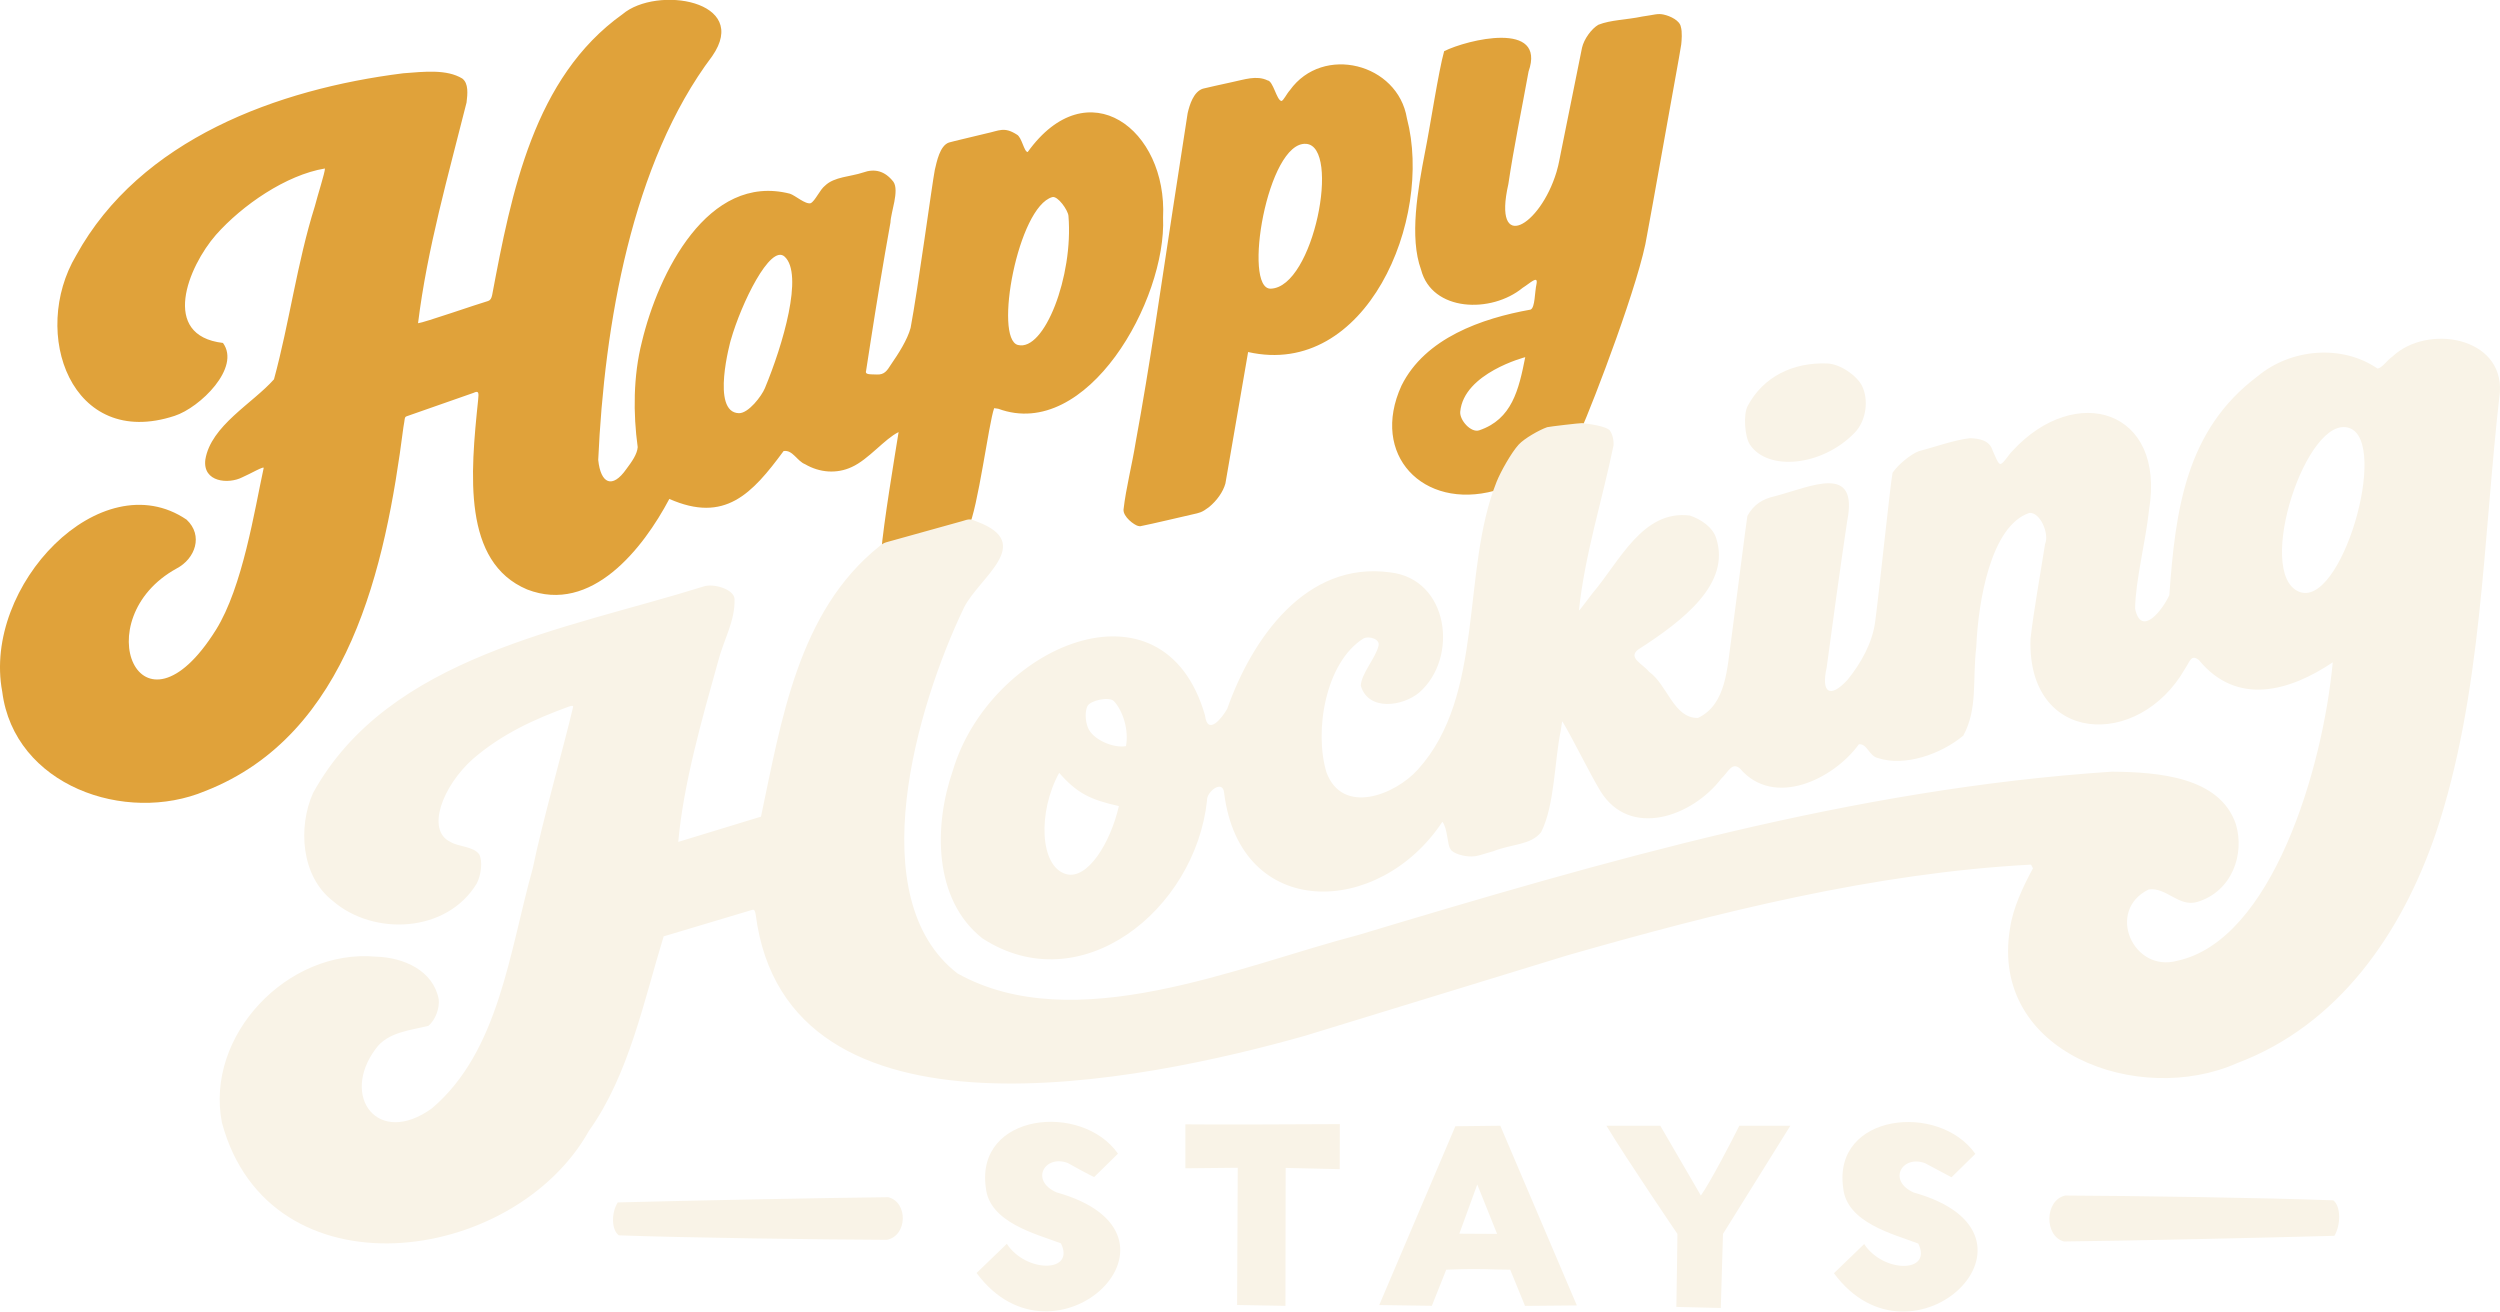
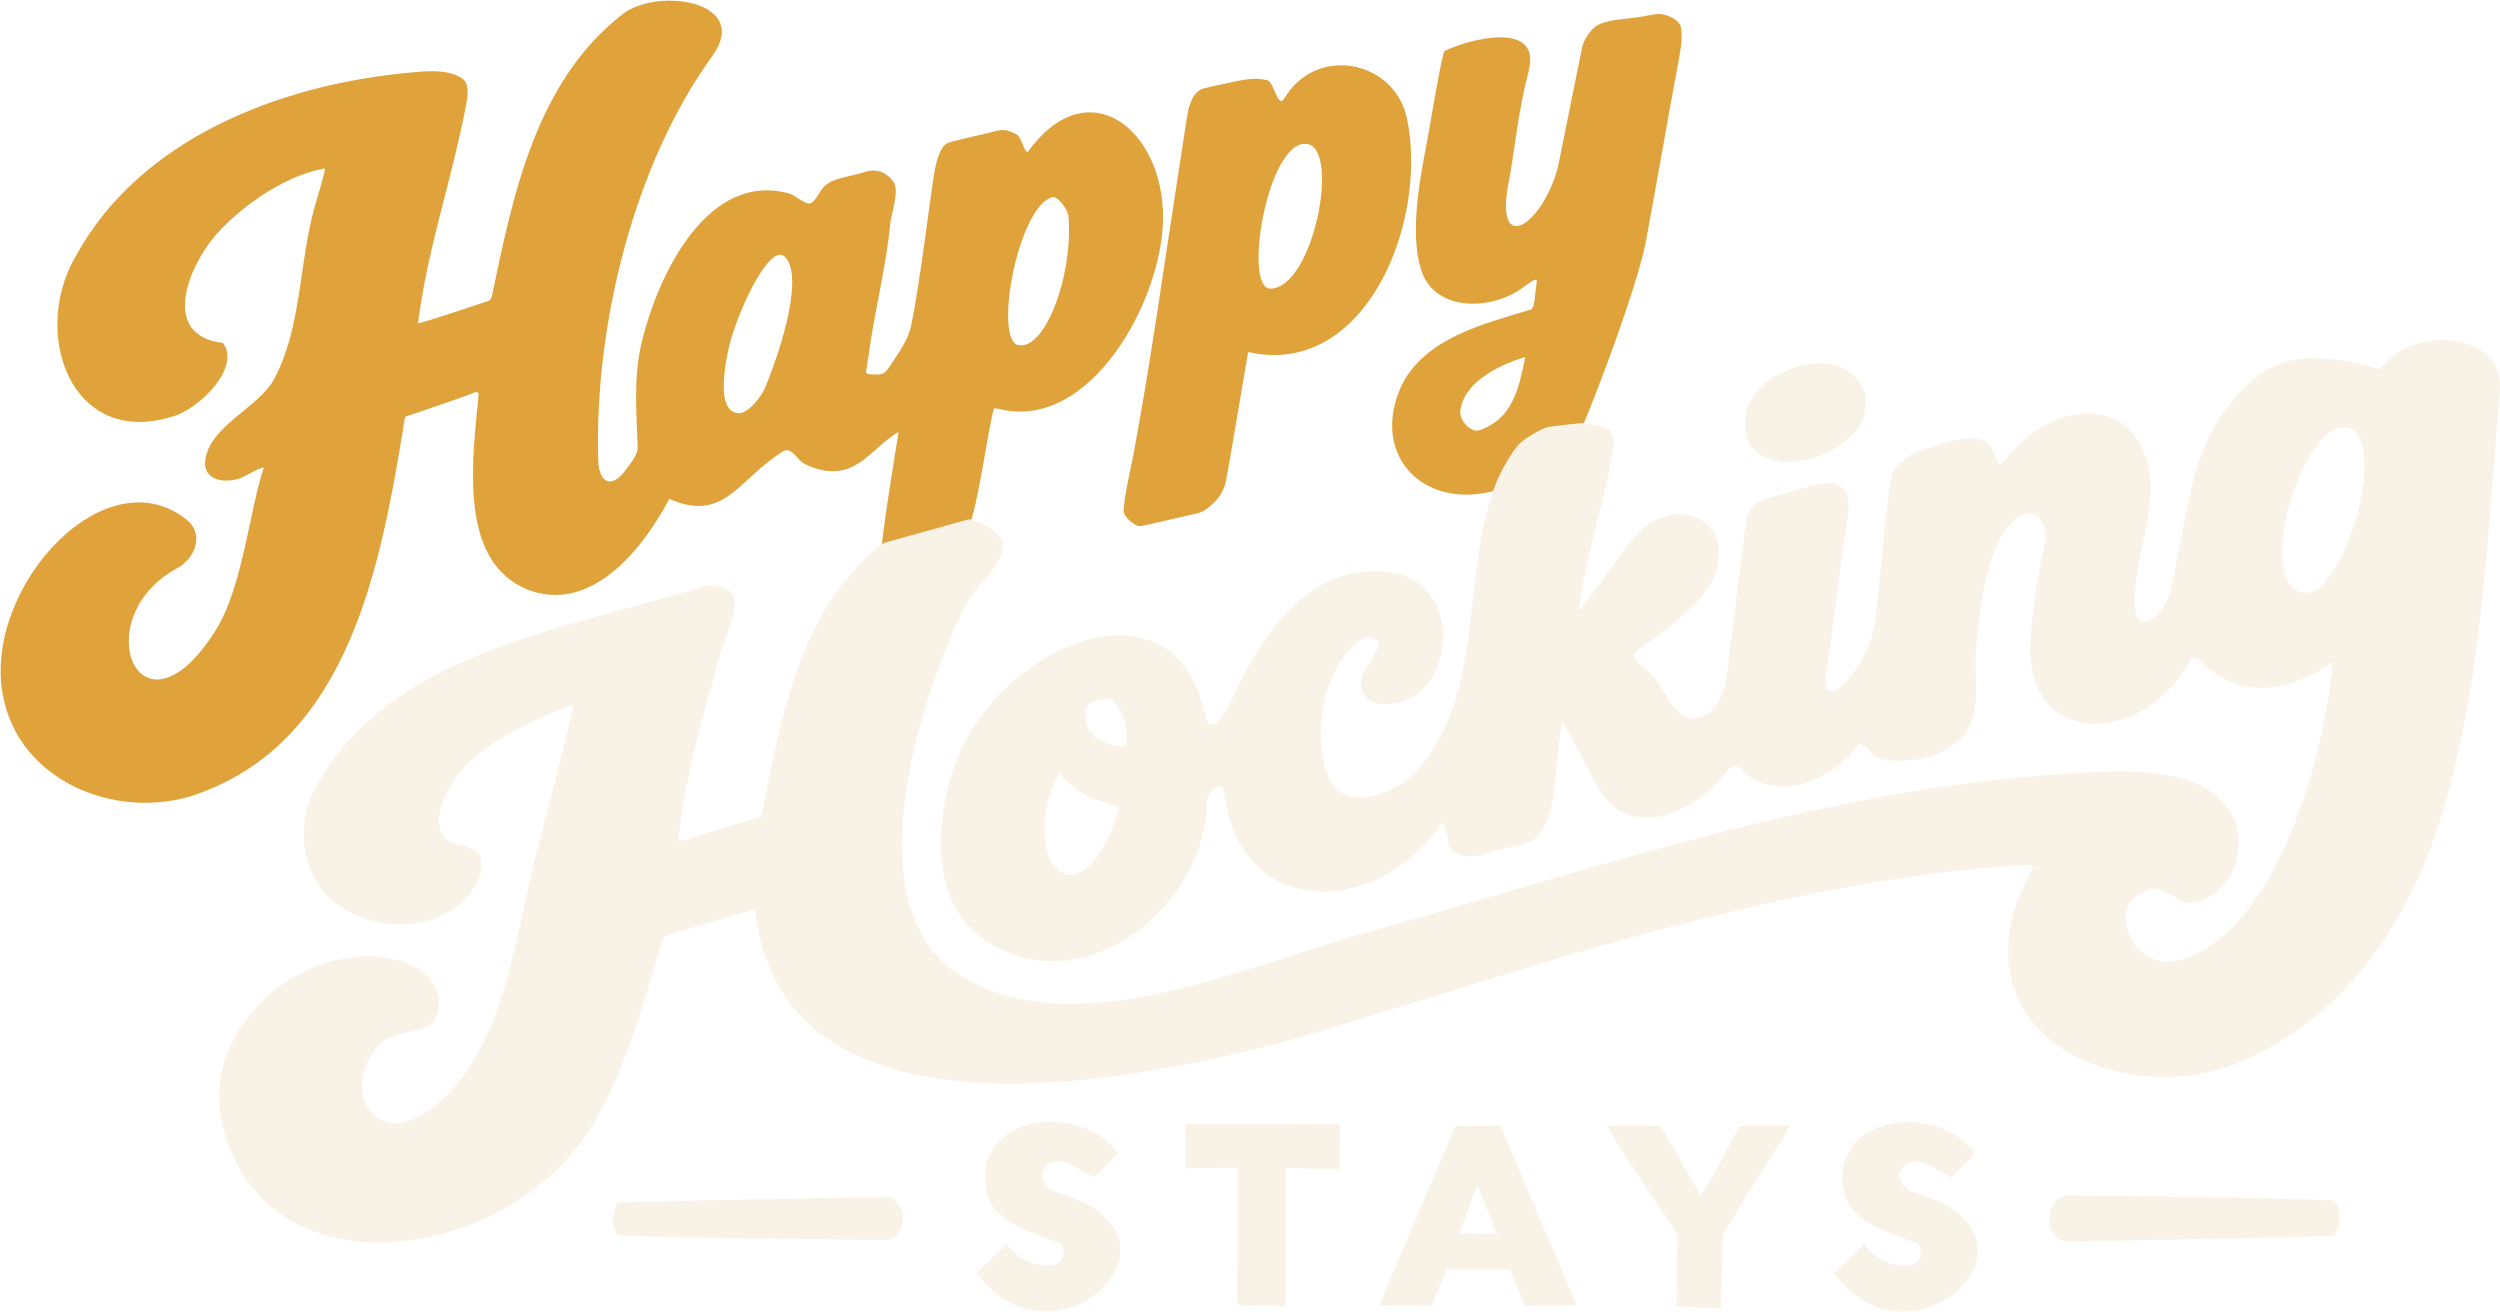
<svg xmlns="http://www.w3.org/2000/svg" id="Layer_2" data-name="Layer 2" viewBox="0 0 468.01 245.54">
  <defs>
    <style>
      .cls-1 {
        fill: #F9F3E7;
      }

      .cls-2 {
        fill: #F9F3E7;
      }

      .cls-3 {
        fill: #e0a23a;
      }
    </style>
  </defs>
  <g id="Layer_1-2" data-name="Layer 1">
    <g>
      <line class="cls-1" x1="181.62" y1="97.12" x2="165.29" y2="101.67" />
-       <path class="cls-3" d="M164.96,103.37c.41-5.23,2.6-18.34,3.26-22.48-2.62,1.27-5.62,5.12-8.77,6.54-2.82,1.32-6.04,1.05-8.72-.52-1.55-.61-2.34-2.75-4.04-2.47-5.91,8.02-11,13.54-21.39,8.96-4.9,9.27-14.56,21.63-26.62,16.95-12.13-5.12-10.62-21.6-9.17-35.5.15-1.41.1-1.76-.88-1.3-2.82.99-11.49,4.01-12.53,4.39-.43.15-.29.59-.58,2.03-3.37,26.18-10.16,57.59-37.09,68.11-14.96,6.28-35.79-1.03-38.01-18.59-3.76-19.87,18.5-43.07,34.51-32.21,3.18,2.98,1.61,7.32-1.86,9.14-17.18,9.44-6.82,34.14,7.35,11.5,5.01-8.01,7.24-22.48,8.93-30.26.28-.59-2.63,1.12-3.99,1.69-2.55,1.32-7.45.95-6.92-3.31,1.03-6.35,8.88-10.54,12.85-15.03,2.89-10.6,4.32-21.81,7.65-32.4.54-2.13,1.9-6.29,1.89-7.07-7.25,1.2-15.48,6.86-20.41,12.43-5.2,5.96-10.46,18.85,1.32,20.23,3.38,4.62-4.29,12.1-9.05,13.65-19.38,6.38-27.06-15.53-18.44-30.02,11.99-21.8,37.79-31.17,61.22-34.11,3.99-.31,8.15-.79,11.07.98,1.21.92.99,2.9.8,4.49-3.43,13.68-7.36,27.35-9.08,41.32,1.06-.09,11.02-3.56,13.14-4.17.41-.16.59-.47.73-1.09,3.62-19.22,7.81-40.75,24.41-52.59,6.38-5.41,24.03-2.59,16.79,7.85-15.09,20-20.2,50.41-21.34,75.59.46,4.44,2.62,5.47,5.25,1.73,1.03-1.38,2.05-2.8,2.14-4.13-.86-6.24-.84-13.31.78-19.68,3.06-12.84,12.36-31.68,27.71-27.76,1.01.32,2.9,2.05,3.9,1.78.87-.46,1.69-2.52,2.7-3.3,1.71-1.66,4.78-1.66,7.08-2.44,2.22-.8,4.12-.29,5.7,1.73,1.15,1.67-.5,5.74-.55,7.61-1.45,8.08-2.56,14.87-3.75,22.51-.34,2.22-.67,4.34-.81,5.24-.26.76.58.67,2.02.72,1.38.06,1.89-.68,2.65-1.89,1.38-2,3.06-4.61,3.66-6.84,1.35-7.12,4.05-27.16,4.53-29.58.37-1.54.94-4.54,2.65-5.12.89-.26,4.31-1.04,6.98-1.7,2.45-.51,3.33-1.31,5.72.21.94.47,1.35,3.26,2.04,3.27,11.21-15.59,26.17-4.26,25.34,12.27.67,15.42-14.21,41.94-30.85,35.79-.19-.03-.58-.08-.77-.11-1.02,2.81-3.03,18.79-4.83,22.38M200.02,40.42c-.09-1.09-2.02-3.81-3.03-3.52-6.43,1.84-10.98,26.51-6.43,27.68,4.94,1.27,10.4-12.87,9.46-24.15ZM136.81,63.64s-3.82,13.59,1.52,13.71c1.78.04,4.25-3.2,4.86-4.68,3.35-8.03,7.3-21.39,3.68-24.64-2.67-2.39-8.12,8.8-10.05,15.6M279.79,91.87c-13.39,3.62-23.35-6.71-17.43-19.67,4.42-8.93,15.06-12.61,24.17-14.24.86-.38.75-3.22,1.12-4.85.3-1.64-1.2-.1-2.6.77-5.88,4.84-16.98,4.49-19.02-3.39-2.21-6.04-.63-14.95.75-22.08.93-4.59,2.52-15.11,3.57-18.83,4.3-2.15,19.18-5.8,15.8,3.82-1.36,7.52-2.73,13.99-3.78,21.06-2.97,13.09,5.94,7.96,9.02-2.28.53-1.86.5-2.2.84-3.76,1.06-5.27,3.52-17.45,3.93-19.48.37-1.63,1.77-3.55,3.05-4.3,2.33-.93,5.25-.92,8.2-1.54,2.26-.31,2.88-.62,4-.38,1.31.28,3.06,1.14,3.25,2.3.29.93.15,2.61.07,3.32-.59,3.61-1.13,6.32-1.9,10.71-1.55,8.51-3.01,16.99-4.5,24.98-1.25,8.28-9.95,31.04-12.54,36.86M285.54,66.86s-11.52,2.98-12.18,10.22c-.14,1.58,2.02,3.99,3.55,3.48,6.14-2.07,7.41-7.57,8.62-13.69ZM213.08,98.47c-.75-.18-2.85-1.72-2.75-3.09.46-4.04,1.62-8.48,2.27-12.58,2.7-14.67,4.72-29.05,6.99-43.83,1.11-7.19,2.56-16.66,2.74-17.77.37-1.6,1.11-4.03,2.86-4.6.85-.23,3.25-.73,5.51-1.24,2.19-.45,4.53-1.31,6.59-.31,1.07.11,1.68,3.7,2.6,3.86.39-.08.94-1.3,1.59-2.03,6.17-8.59,20.21-5.03,21.9,5.27,4.98,18.95-7.63,48.75-29.73,43.75-.96,5.55-3.87,22.53-4.25,24.62-.45,1.59-1.59,3.19-3.08,4.42-1.36,1.03-1.78,1.06-3.05,1.35-2.33.52-7.35,1.74-9.85,2.23l-.34-.06ZM244.52,26.93c-7.27-.55-11.94,27.28-6.63,27.11,8.05-.25,13.14-26.62,6.63-27.11Z" />
-       <path class="cls-1" d="M348.58,72.24c-.96-1.91-4.06-4.11-6.54-4.2-6.35-.23-11.94,2.44-14.87,7.97-.84,1.58-.56,5.7.41,7.2,3.29,5.03,13.46,4.15,19.61-2.19,2.27-2.34,2.63-6.3,1.39-8.77Z" />
-       <path class="cls-1" d="M301.38,80.63c.44.54.75,1.72.68,2.74-2.08,10.15-5.38,20.43-6.48,30.92.23-.1,1.28-1.63,2.57-3.26,5.06-5.95,9.35-15.62,18.2-14.52,1.99.66,4.3,2.15,4.94,4.29,2.7,8.43-6,15.27-14.62,20.8-1.99,1.56.85,2.66,2.04,4.16,3.41,2.38,4.61,8.75,9.16,8.64,5.39-2.55,5.45-9.54,6.25-14.88,1.04-7.93,2.79-21.73,3-22.94,1.2-2.15,2.81-3.17,5.23-3.71,6.73-1.77,15.64-6.21,13.44,4.73-1.29,8.68-2.7,18.85-3.83,27.36-1.07,4.76.62,5.88,3.92,2.29,2.45-3.02,4.64-6.87,5.16-10.85.81-6.13,2.78-25.32,3.25-27.88,1.03-1.57,3.52-3.55,4.91-4.05,2.68-.69,6.66-2.12,9.59-2.44,1.64.07,3.67.32,4.25,2.35.52,1.08,1.03,2.61,1.49,2.47.56-.11,1.42-1.66,2.26-2.49,11.78-12.76,28.68-7.73,25.51,11.14-.59,5.72-2.54,13.18-2.6,18.44,1.13,5.46,5.19.19,6.41-2.54,1.14-16,3.1-30.9,16.52-40.96,6.27-5.22,15.83-5.99,22.44-1.45.88-.08,1.78-1.55,2.8-2.24,6.51-6.14,20.77-3.74,20.12,6.66-3.2,27.68-3.27,56.53-12,82.59-6.39,18.71-18.18,35.89-37.24,43.04-18.33,8.13-46.33-1.91-42.47-25.23.54-3.82,2.49-7.93,4.3-11.26-.09-.17-.27-.52-.37-.69-29.37,1.56-58.59,8.91-86.84,17-14.08,4.33-35.06,10.74-49.09,15.05-30.19,8.52-96.97,22.5-102.81-22.68-.11-.7-.25-.99-.61-.91-2.23.67-14.4,4.3-16.62,4.97-3.68,11.95-6.48,25.9-13.97,36.38-14.16,25.34-59.86,31.34-68.72-1.49-3.21-16.33,12.3-32.59,28.8-31.09,5.31.14,10.79,2.66,11.78,7.99.18,1.65-.58,3.8-1.91,4.95-3.25.85-7.66,1.14-9.9,4.33-6.66,8.91.44,18.43,10.53,11.13,12.59-10.67,14.51-29.35,18.88-44.91,1.74-8.53,5.99-23.47,7.55-30.21.05-.29-.19-.29-.77-.1-6.5,2.37-12.52,5.11-17.96,9.79-5.71,5.08-8.83,13.33-4.25,15.54,1.55.95,4.33.82,5.41,2.34.67,1.25.38,3.82-.46,5.45-5.6,9.28-19.33,9.88-26.95,3.26-5.97-4.62-6.53-13.85-3.7-20.19,14.14-25.68,47.45-30.62,73.18-38.69,1.78-.58,5.61.51,5.73,2.35.14,4.14-2.08,7.73-3.11,11.81-3.02,10.8-6.45,22.78-7.43,33.68,2.15-.66,13.34-4.08,15.49-4.73,3.79-17.81,6.91-38.43,22.16-50.61.99-.83,1.26-.71,2.93-1.21,3.32-.93,9.76-2.72,12.57-3.5,1.3-.41,1.47-.48,2.83.11,10.84,4.07.4,10.37-2.48,16.06-8.91,18.54-19.35,54.46-1.23,68.5,21.86,12.19,52.49-1.3,75.01-7.19,46.41-13.93,92.35-27.35,141.1-30.58,8.71.08,20.18.97,23.2,9.79,1.74,5.71-.77,12.64-7.16,14.58-3.47,1.09-5.85-2.81-9.15-2.32-8.06,3.94-2.95,15.64,5.36,13.35,17.72-3.83,27.25-35.92,29.1-55.87-8.03,5.4-17.92,8.27-25.06-.43-1.48-1.15-1.66.26-2.62,1.67-8.66,15.13-29.57,14.16-28.9-5.64.54-4.92,2.05-13.37,2.72-17.73.85-1.94-.91-6.02-2.94-5.84-7.22,2.42-9.58,16.59-9.93,25.06-.75,6.28.32,11.53-2.43,16.63-4.2,3.5-11,5.85-15.97,4.2-1.65-.33-2.04-2.75-3.58-2.58-4.69,6.49-15.87,12.02-22.26,4.54-1.5-1.3-2.19.67-3.49,1.88-5.45,7.13-17.13,11.31-22.65,2.32-2.05-3.39-5.12-9.73-7.1-13.01-.09,0-.14.62-.3,1.65-1.19,5.63-1.13,14.04-3.69,19.08-1.98,2.45-5.33,2.14-8.97,3.57-2.24.61-2.8.95-4.01.97-1.35.06-3.62-.55-3.99-1.39-.61-.75-.5-3.82-1.51-5.1-11.82,17.9-37.88,18.62-40.86-5.42-.24-2.61-3.34-.17-3.2,1.44-2.21,20.5-23.66,37.77-42.07,25.79-9.16-7.25-9.1-21.06-5.52-31.39,6.92-23.23,39.4-37.46,47.21-10.35.48,3.95,3.22.47,4.16-1.22,4.66-13.21,14.78-27.69,30.48-25.54,11.01,1.22,12.91,15.99,5.46,22.5-3.09,2.59-9.51,3.53-10.93-1.27.05-2.22,2.75-5.17,3.29-7.4.46-1.29-1.68-2.02-2.82-1.44-7.11,4.5-9.23,17.35-6.9,25.05,3,8.08,12.82,4.25,17.12-.54,12.62-13.95,8.04-37.16,14.73-53.86.75-1.88,2.77-5.48,4.14-6.97,1.06-1.15,3.86-2.74,5.33-3.25.3-.1,6.21-.79,6.53-.76.96.11,4.52.51,5.25,1.43ZM439.84,80.14c-7.97-2.86-17.8,27.11-9.48,30.62,7.91,3.33,16.99-27.93,9.48-30.62ZM210.79,139.67c.56-3.03-.58-6.6-2.25-8.4-.86-.93-4.47-.16-4.98.94-.42.91-.46,2.61.11,4.02.88,2.19,4.7,3.88,7.12,3.45ZM209.46,150.9c-5.35-1.19-7.82-2.39-11.18-6.22-4.02,7.31-3.66,17.53,1.28,18.95,4.01,1.15,8.32-5.82,9.9-12.73Z" />
+       <path class="cls-3" d="M 164.96,103.37 C 165.37,98.14 167.56,85.03 168.22,80.89 C 165.6,82.16 162.6,86.01 159.45,87.43 C 156.63,88.75 153.524,88.268 150.73,86.91 C 149.232,86.182 148.159,83.54 146.69,84.44 C 138.194,89.643 135.69,97.98 125.3,93.4 C 120.4,102.67 110.74,115.03 98.68,110.35 C 86.55,105.23 88.06,88.75 89.51,74.85 C 89.66,73.44 89.632,73.14 88.63,73.55 C 85.864,74.681 77.14,77.56 76.1,77.94 C 75.67,78.09 75.759,78.521 75.52,79.97 C 71.227,106.015 65.36,137.56 38.43,148.08 C 23.47,154.36 3.177,146.974 0.42,129.49 C -2.73,109.514 19.82,85.199 34.93,97.28 C 38.334,100.002 36.54,104.6 33.07,106.42 C 15.89,115.86 26.25,140.56 40.42,117.92 C 45.43,109.91 46.781,95.196 49.35,87.66 C 49.561,87.042 46.696,88.726 45.36,89.35 C 42.759,90.566 37.831,90.289 38.44,86.04 C 39.352,79.672 48.442,76.284 51.29,71.01 C 56.51,61.342 55.91,49.29 58.94,38.61 C 59.54,36.496 60.84,32.32 60.83,31.54 C 53.58,32.74 45.35,38.4 40.42,43.97 C 35.22,49.93 29.96,62.82 41.74,64.2 C 45.12,68.82 37.45,76.3 32.69,77.85 C 13.31,84.23 5.63,62.32 14.25,47.83 C 26.24,26.03 51.977,16.105 75.47,13.72 C 79.452,13.316 83.717,12.779 86.54,14.7 C 87.797,15.555 87.63,17.615 87.34,19.19 C 84.783,33.06 79.98,46.54 78.26,60.51 C 79.32,60.42 89.31,57.047 91.4,56.34 C 91.817,56.199 92.001,55.872 92.13,55.25 C 96.095,36.098 100.45,15.184 116.54,2.66 C 123.141,-2.478 140.778,0.217 133.33,10.51 C 118.643,30.808 111.259,60.905 111.99,86.1 C 112.119,90.562 114.61,91.57 117.24,87.83 C 118.27,86.45 119.426,85.032 119.38,83.7 C 119.161,77.405 118.54,70.39 120.16,64.02 C 123.22,51.18 132.637,31.906 147.87,36.26 C 148.889,36.551 150.806,38.419 151.77,38.04 C 152.686,37.68 153.506,35.576 154.47,34.74 C 156.271,33.179 159.25,33.08 161.55,32.3 C 163.77,31.5 165.732,31.963 167.25,34.03 C 168.45,35.664 166.891,39.779 166.7,41.64 C 165.863,49.806 164.14,56.51 162.95,64.15 C 162.61,66.37 162.358,68.506 162.14,69.39 C 161.948,70.17 162.72,70.06 164.16,70.11 C 165.54,70.17 166.024,69.413 166.81,68.22 C 168.147,66.191 169.955,63.631 170.47,61.38 C 172.088,54.316 174.472,34.21 175,31.8 C 175.339,30.253 175.928,27.223 177.65,26.68 C 178.534,26.401 181.948,25.59 184.63,24.98 C 187.07,24.425 187.885,23.795 190.35,25.19 C 191.265,25.708 191.7,28.45 192.39,28.46 C 203.6,12.87 217.786,24.179 217.73,40.73 C 217.678,56.164 204.045,81 186.88,76.52 C 186.694,76.471 186.3,76.44 186.11,76.41 C 185.09,79.22 183.08,95.2 181.28,98.79M 200.02,40.42 C 199.93,39.33 198.0,36.61 196.99,36.9 C 190.56,38.74 186.01,63.41 190.56,64.58 C 195.5,65.85 200.96,51.71 200.02,40.43 L 200.02,40.42ZM 136.81,63.64 C 136.81,63.64 132.99,77.23 138.33,77.35 C 140.11,77.39 142.58,74.15 143.19,72.67 C 146.54,64.64 150.49,51.28 146.87,48.03 C 144.2,45.64 138.75,56.83 136.82,63.63M 279.79,91.87 C 266.4,95.49 256.44,85.16 262.36,72.2 C 266.78,63.27 277.679,60.664 286.53,57.96 C 287.429,57.685 287.315,54.747 287.65,53.11 C 287.985,51.477 286.389,52.919 285.05,53.88 C 278.862,58.32 268.451,58.261 266.03,50.49 C 264.117,44.35 265.4,35.54 266.78,28.41 C 267.71,23.82 269.3,13.3 270.35,9.58 C 274.65,7.43 288.756,3.542 286.15,13.4 C 284.197,20.788 283.687,27.435 282.37,34.46 C 279.897,47.653 288.31,42.42 291.39,32.18 C 291.92,30.32 291.89,29.98 292.23,28.42 C 293.29,23.15 295.75,10.97 296.16,8.94 C 296.53,7.31 297.877,5.292 299.21,4.64 C 301.464,3.538 304.44,3.615 307.41,3.1 C 309.658,2.71 310.29,2.48 311.41,2.72 C 312.72,3 314.389,3.876 314.66,5.02 C 314.884,5.968 314.828,7.632 314.73,8.34 C 314.23,11.964 313.6,14.66 312.83,19.05 C 311.28,27.56 309.82,36.04 308.33,44.03 C 307.08,52.31 298.38,75.07 295.79,80.89M 285.54,66.86 C 285.54,66.86 274.02,69.84 273.36,77.08 C 273.22,78.66 275.38,81.07 276.91,80.56 C 283.05,78.49 284.32,72.99 285.53,66.87 L 285.54,66.86ZM 213.08,98.47 C 212.33,98.29 210.202,96.748 210.33,95.38 C 210.708,91.332 211.95,86.9 212.6,82.8 C 215.3,68.13 217.32,53.75 219.59,38.97 C 220.7,31.78 222.113,22.303 222.33,21.2 C 222.647,19.589 223.426,17.126 225.19,16.6 C 226.034,16.349 228.44,15.87 230.7,15.36 C 232.89,14.91 235.088,14.423 237.29,15.05 C 238.325,15.344 238.956,18.924 239.89,18.91 C 240.288,18.904 240.869,17.643 241.48,16.88 C 248.091,8.624 261.206,11.941 263.38,22.15 C 267.461,41.314 255.75,70.9 233.65,65.9 C 232.69,71.45 229.88,88.451 229.4,90.52 C 229.027,92.13 227.835,93.741 226.32,94.94 C 224.982,95.998 224.54,96 223.27,96.29 C 220.94,96.81 215.92,98.03 213.42,98.52 L 213.08,98.46 L 213.08,98.47ZM 244.52,26.93 C 237.25,26.38 232.58,54.21 237.89,54.04 C 245.94,53.79 251.03,27.42 244.52,26.93Z" />
+       <path class="cls-1" d="M 348.58,72.24 C 347.62,70.33 344.52,68.13 342.04,68.04 C 335.69,67.81 330.1,70.48 327.17,76.01 C 326.33,77.59 326.61,81.71 327.58,83.21 C 330.87,88.24 341.04,87.36 347.19,81.02 C 349.46,78.68 349.82,74.72 348.58,72.25 L 348.58,72.24Z" />
+       <path class="cls-1" d="M 301.38,80.63 C 301.82,81.17 302.198,82.357 302.06,83.37 C 300.662,93.636 296.68,103.8 295.58,114.29 C 295.81,114.19 296.831,112.637 298.15,111.03 C 303.104,104.992 307.651,94.547 316.35,96.51 C 318.395,96.972 320.65,98.66 321.29,100.8 C 323.99,109.23 315.019,115.669 306.67,121.6 C 304.609,123.064 307.315,124.448 308.71,125.76 C 311.739,128.609 313.442,135.451 317.87,134.4 C 323.672,133.023 323.32,124.86 324.12,119.52 C 325.16,111.59 326.71,97.738 327.12,96.58 C 327.942,94.259 329.941,93.455 332.35,92.87 C 339.112,91.227 347.711,86.608 345.79,97.6 C 344.279,106.244 343.468,116.509 341.96,124.96 C 341.103,129.763 342.692,130.94 345.88,127.25 C 348.422,124.307 350.52,120.38 351.04,116.4 C 351.85,110.27 353.322,90.936 354.29,88.52 C 354.988,86.777 357.788,84.905 359.2,84.47 C 361.845,83.656 365.844,82.127 368.79,82.03 C 370.431,81.976 372.289,82.407 373.04,84.38 C 373.466,85.5 374.063,86.966 374.53,86.85 C 375.084,86.712 375.969,85.209 376.79,84.36 C 388.86,71.874 404.868,76.539 402.3,95.5 C 401.528,101.198 399.194,108.704 399.7,113.94 C 400.236,119.49 405.383,114.3 406.11,111.4 C 410.012,95.841 409.471,80.839 422.63,70.44 C 429.031,65.382 437.312,66.963 445.07,68.99 C 445.925,69.213 446.909,67.52 447.87,66.75 C 454.854,61.155 468.914,63.031 467.99,73.41 C 465.52,101.165 464.72,129.94 455.99,156.0 C 449.6,174.71 437.592,191.335 418.75,199.04 C 400.19,206.63 372.42,197.13 376.28,173.81 C 376.82,169.99 378.77,165.88 380.58,162.55 C 380.49,162.38 380.31,162.03 380.21,161.86 C 350.84,163.42 321.62,170.77 293.37,178.86 C 279.29,183.19 258.31,189.6 244.28,193.91 C 214.09,202.43 147.31,216.41 141.47,171.23 C 141.36,170.53 141.217,170.227 140.86,170.32 C 138.607,170.908 126.46,174.62 124.24,175.29 C 120.56,187.24 117.167,200.791 110.27,211.67 C 94.727,236.186 49.264,243.298 41.55,210.18 C 37.775,193.971 53.81,178.121 70.35,179.09 C 75.653,179.401 81.34,181.717 82.13,187.08 C 82.372,188.722 81.776,191.211 80.22,192.03 C 77.247,193.594 72.56,193.17 70.32,196.36 C 63.66,205.27 71.047,215.172 80.85,207.49 C 93.84,197.311 95.927,178.288 99.73,162.58 C 101.778,154.119 105.912,139.152 107.28,132.37 C 107.338,132.082 107.09,132.08 106.51,132.27 C 100.01,134.64 93.99,137.38 88.55,142.06 C 82.84,147.14 79.837,155.163 84.3,157.6 C 85.896,158.471 88.728,158.355 89.71,159.94 C 90.457,161.145 90.144,163.789 89.25,165.39 C 83.964,174.853 70.105,175.051 62.3,168.65 C 56.463,163.863 55.508,154.676 58.6,148.46 C 71.656,122.212 106.05,117.84 131.78,109.77 C 133.56,109.19 137.39,110.28 137.51,112.12 C 137.65,116.26 135.43,119.85 134.4,123.93 C 131.38,134.73 127.95,146.71 126.97,157.61 C 129.12,156.95 140.31,153.53 142.46,152.88 C 146.25,135.07 149.37,114.45 164.62,102.27 C 165.61,101.44 165.88,101.56 167.55,101.06 C 170.87,100.13 177.31,98.34 180.12,97.56 C 181.42,97.15 181.576,97.114 182.95,97.67 C 193.685,102.01 183.35,108.04 180.47,113.73 C 171.56,132.27 160.116,169.592 179.24,182.23 C 200.122,196.029 231.839,181.332 254.25,175.04 C 300.902,161.942 346.513,145.852 395.35,144.46 C 404.057,144.212 415.53,145.43 418.55,154.25 C 420.29,159.96 417.78,166.89 411.39,168.83 C 407.92,169.92 405.426,165.521 402.24,166.51 C 393.672,169.17 399.229,181.916 407.6,179.86 C 425.206,175.535 434.85,143.94 436.7,123.99 C 428.67,129.39 419.704,131.412 411.64,123.56 C 410.297,122.252 409.924,123.784 409.02,125.23 C 399.777,140.011 378.703,139.351 380.12,119.59 C 380.474,114.653 381.609,106.096 382.84,101.86 C 383.431,99.826 381.895,95.603 379.9,96.02 C 372.446,97.577 370.648,112.63 369.97,121.08 C 369.464,127.384 371.207,133.224 367.54,137.71 C 364.08,141.943 356.632,143.251 351.57,141.91 C 349.943,141.479 349.53,139.16 347.99,139.33 C 343.3,145.82 332.662,150.851 325.73,143.87 C 324.331,142.461 323.434,144.435 322.24,145.75 C 316.209,152.396 305.11,157.06 299.59,148.07 C 297.54,144.68 294.47,138.34 292.49,135.06 C 292.4,135.06 292.378,135.685 292.19,136.71 C 291.153,142.37 291.573,151.046 288.5,155.79 C 286.787,158.434 283.242,158.129 279.53,159.36 C 277.326,160.091 276.73,160.31 275.52,160.33 C 274.17,160.39 272.009,159.723 271.53,158.94 C 271.026,158.115 271.03,155.12 270.02,153.84 C 258.2,171.74 232.14,172.46 229.16,148.42 C 228.92,145.81 225.977,148.244 225.96,149.86 C 225.747,170.478 201.726,188.47 183.89,175.65 C 174.404,168.832 175.019,154.666 178.37,144.26 C 185.8,121.188 219.955,106.264 225.58,133.91 C 226.373,137.809 228.946,134.453 229.74,132.69 C 235.495,119.919 244.52,105 260.22,107.15 C 271.23,108.37 273.13,123.14 265.68,129.65 C 262.59,132.24 255.412,133.342 254.75,128.38 C 254.457,126.179 257.384,123.179 258.04,120.98 C 258.432,119.668 256.332,118.907 255.22,119.54 C 247.907,123.702 245.754,136.965 248.32,144.59 C 251.069,152.759 261.14,148.84 265.44,144.05 C 278.06,130.1 273.48,106.89 280.17,90.19 C 280.92,88.31 282.94,84.71 284.31,83.22 C 285.37,82.07 288.17,80.48 289.64,79.97 C 289.94,79.87 295.85,79.18 296.17,79.21 C 297.13,79.32 300.69,79.72 301.42,80.64 L 301.38,80.63ZM 439.84,80.14 C 431.87,77.28 422.04,107.25 430.36,110.76 C 438.27,114.09 447.35,82.83 439.84,80.14ZM 210.79,139.67 C 211.35,136.64 210.21,133.07 208.54,131.27 C 207.68,130.34 204.07,131.11 203.56,132.21 C 203.14,133.12 203.1,134.82 203.67,136.23 C 204.55,138.42 208.37,140.11 210.79,139.68 L 210.79,139.67ZM 209.46,150.9 C 204.11,149.71 201.64,148.51 198.28,144.68 C 194.26,151.99 194.62,162.21 199.56,163.63 C 203.57,164.78 207.88,157.81 209.46,150.9Z" />
      <path class="cls-2" d="M282.72,237.69c-4.62,0-4.31-.28-11.98,0l-2.69,6.76-9.85-.14,14.25-33.47,8.41-.1,14.33,33.64-9.7.09-2.77-6.77ZM280.26,230.98l-3.71-9.24-3.36,9.21,7.07.04ZM197.74,223.2c-4.97-2.24-2.13-7.1,2.15-5.48,4.2,2.34,4.94,2.63,4.94,2.63l4.46-4.38c-6.76-9.66-26.7-7.61-24.74,6.36.63,6.53,9.38,8.65,14.06,10.43,2.73,5.56-6.54,5.56-10.13.09l-5.66,5.46c14.73,19.98,43.06-7.27,14.91-15.11ZM325.61,210.74c-1.21,2.46-5.44,10.61-7.2,13.07l-7.6-13.07h-10.08c3.94,6.51,13.29,20.25,13.29,20.25,0,0-.1,8.99-.2,13.67l8.32.2.41-13.87,12.61-20.25h-9.55ZM240.68,218.64l10.12.23.02-8.43c-7.41.03-22.99.12-28.91.04v8.23s9.8-.1,9.8-.1l-.12,25.69,9.05.16.04-25.82ZM436.81,224.71c-12.11-.48-37.92-.85-50.19-.9-3.87.85-3.96,7.6-.25,8.6,12.47-.14,38.09-.71,50.64-1.06,1.22-2.06,1.22-5.52-.2-6.64Z" />
      <path class="cls-2" d="M358.24,223.24c-4.97-2.24-2.13-7.1,2.15-5.48,0,0,4.94,2.63,4.94,2.63l4.46-4.38c-6.76-9.66-26.7-7.61-24.74,6.36.63,6.53,9.38,8.65,14.06,10.43,2.73,5.56-6.54,5.56-10.13.09l-5.66,5.46c14.73,19.98,43.06-7.27,14.91-15.11Z" />
      <path class="cls-2" d="M115.85,231.26c12.11.45,37.92.79,50.19.84,3.87-.79,3.96-7.05.25-7.98-12.47.13-38.09.65-50.64.98-1.22,1.91-1.22,5.12.2,6.16Z" />
    </g>
  </g>
</svg>
